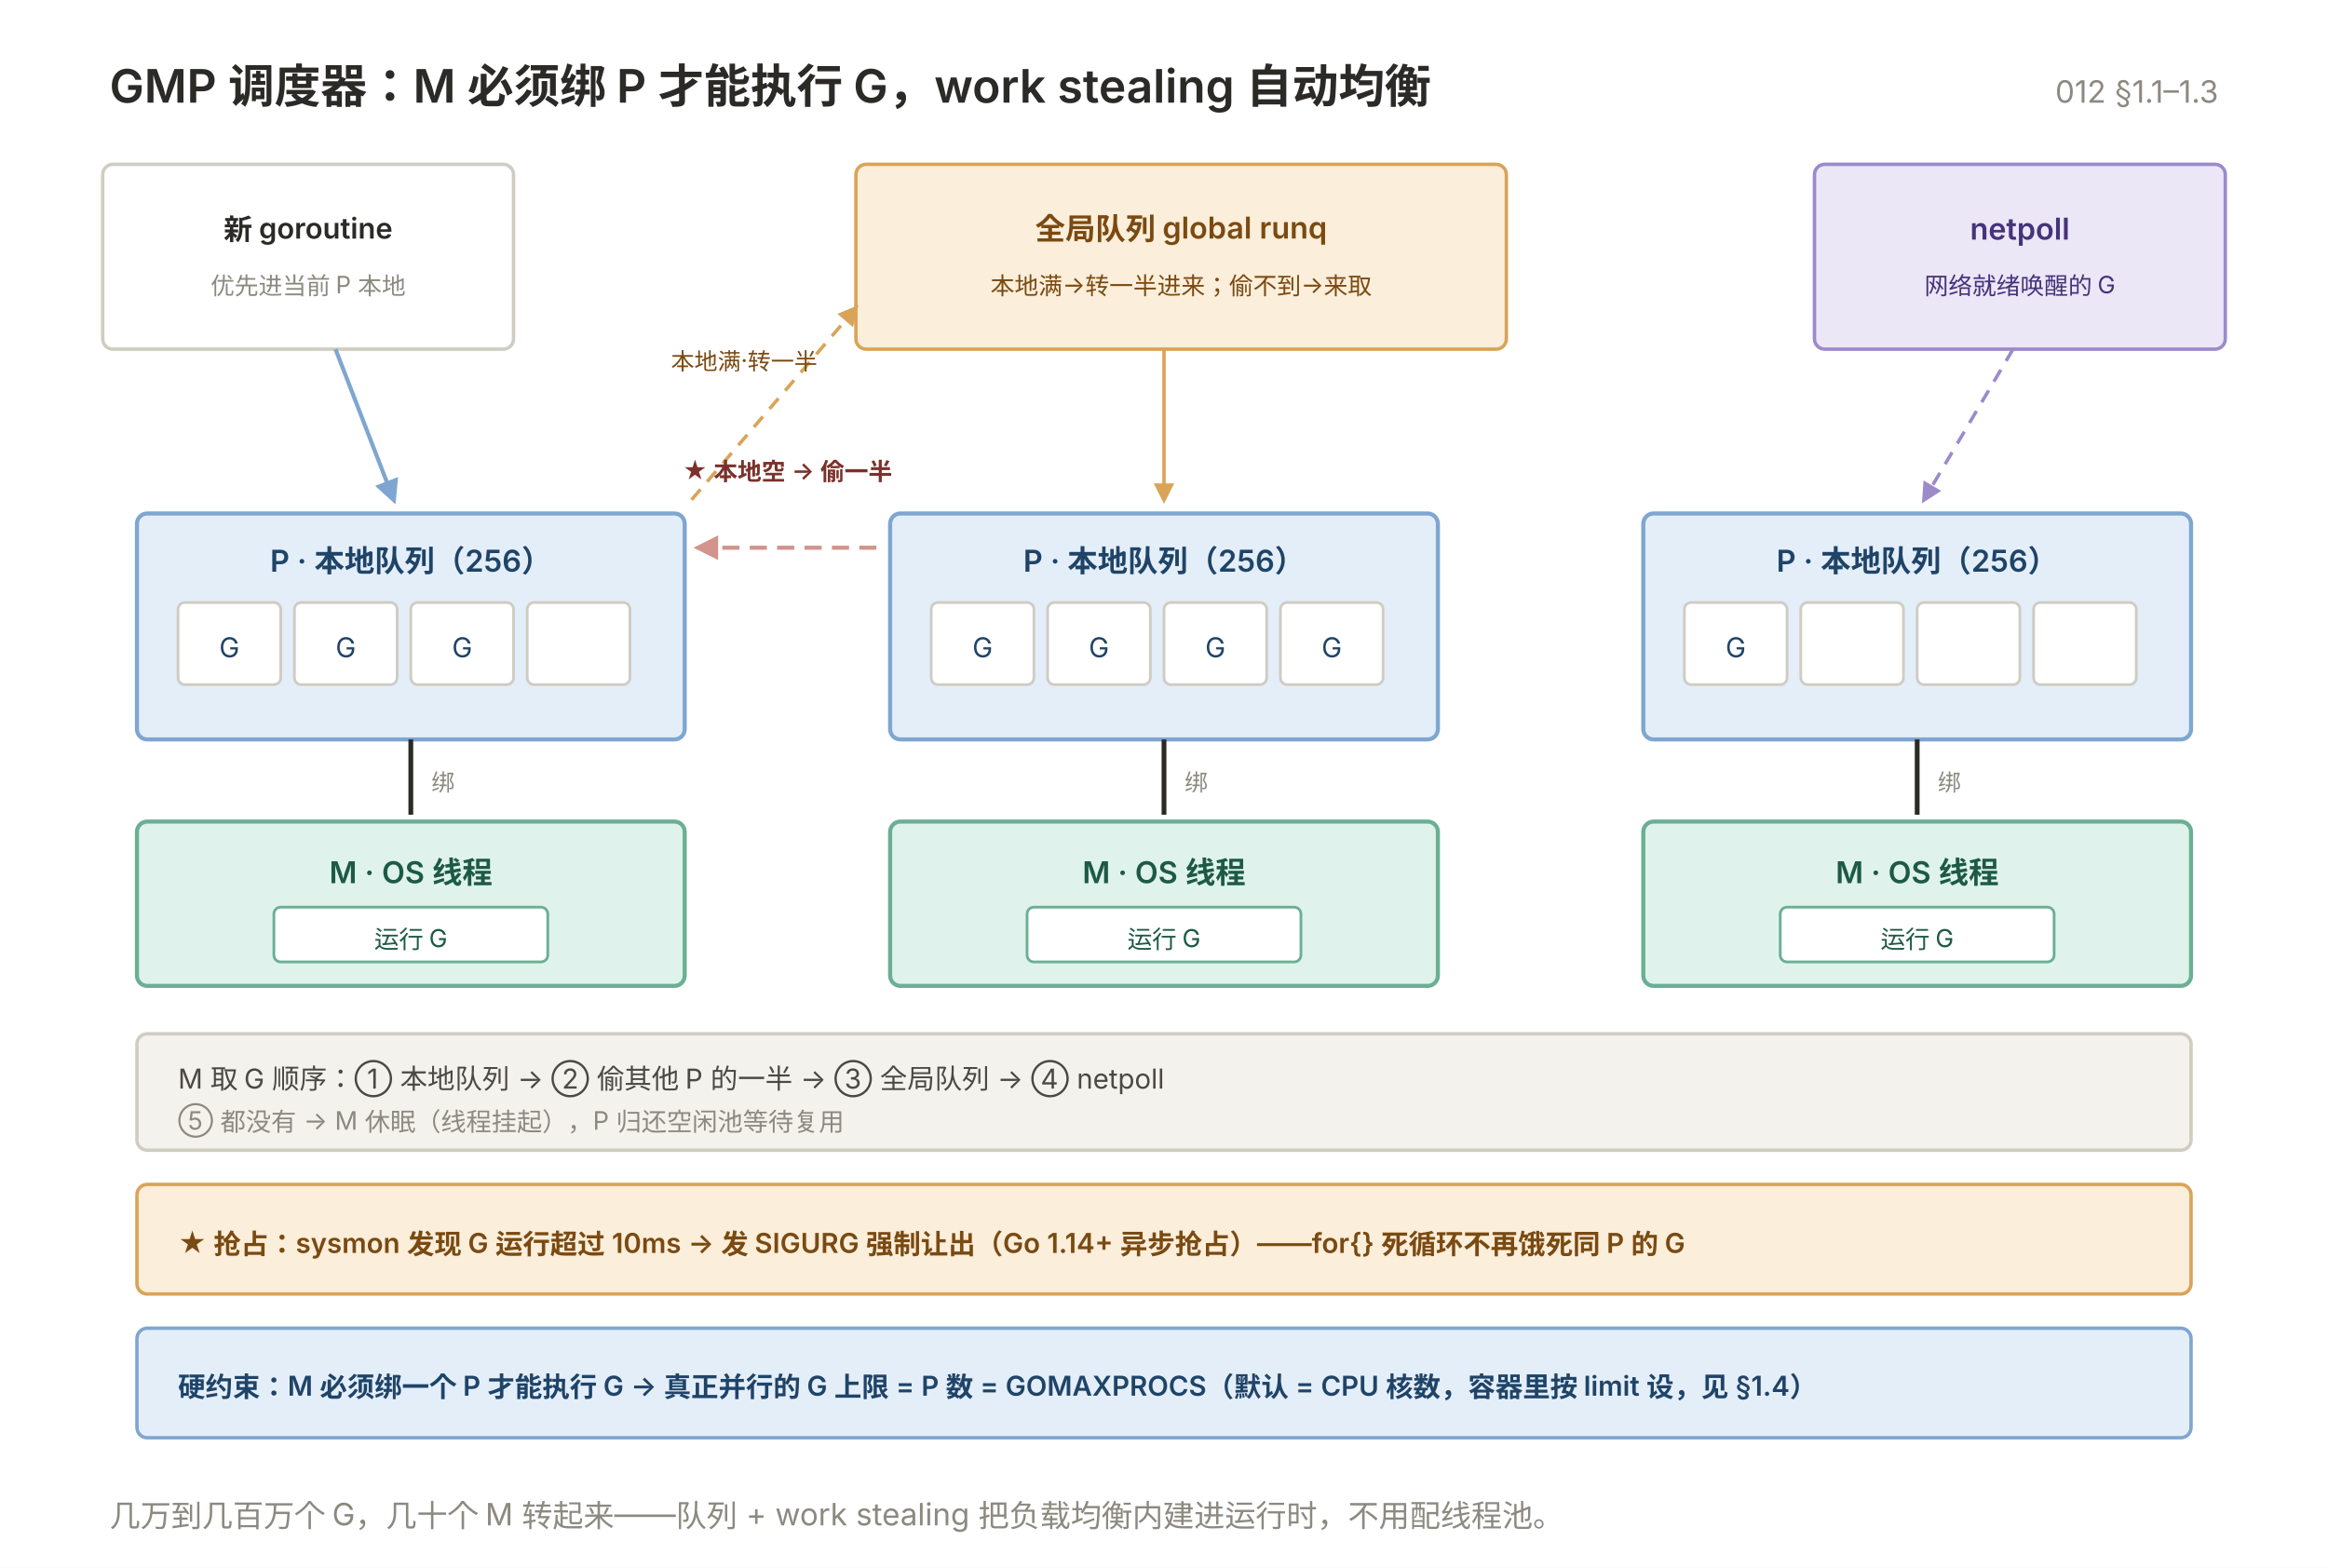
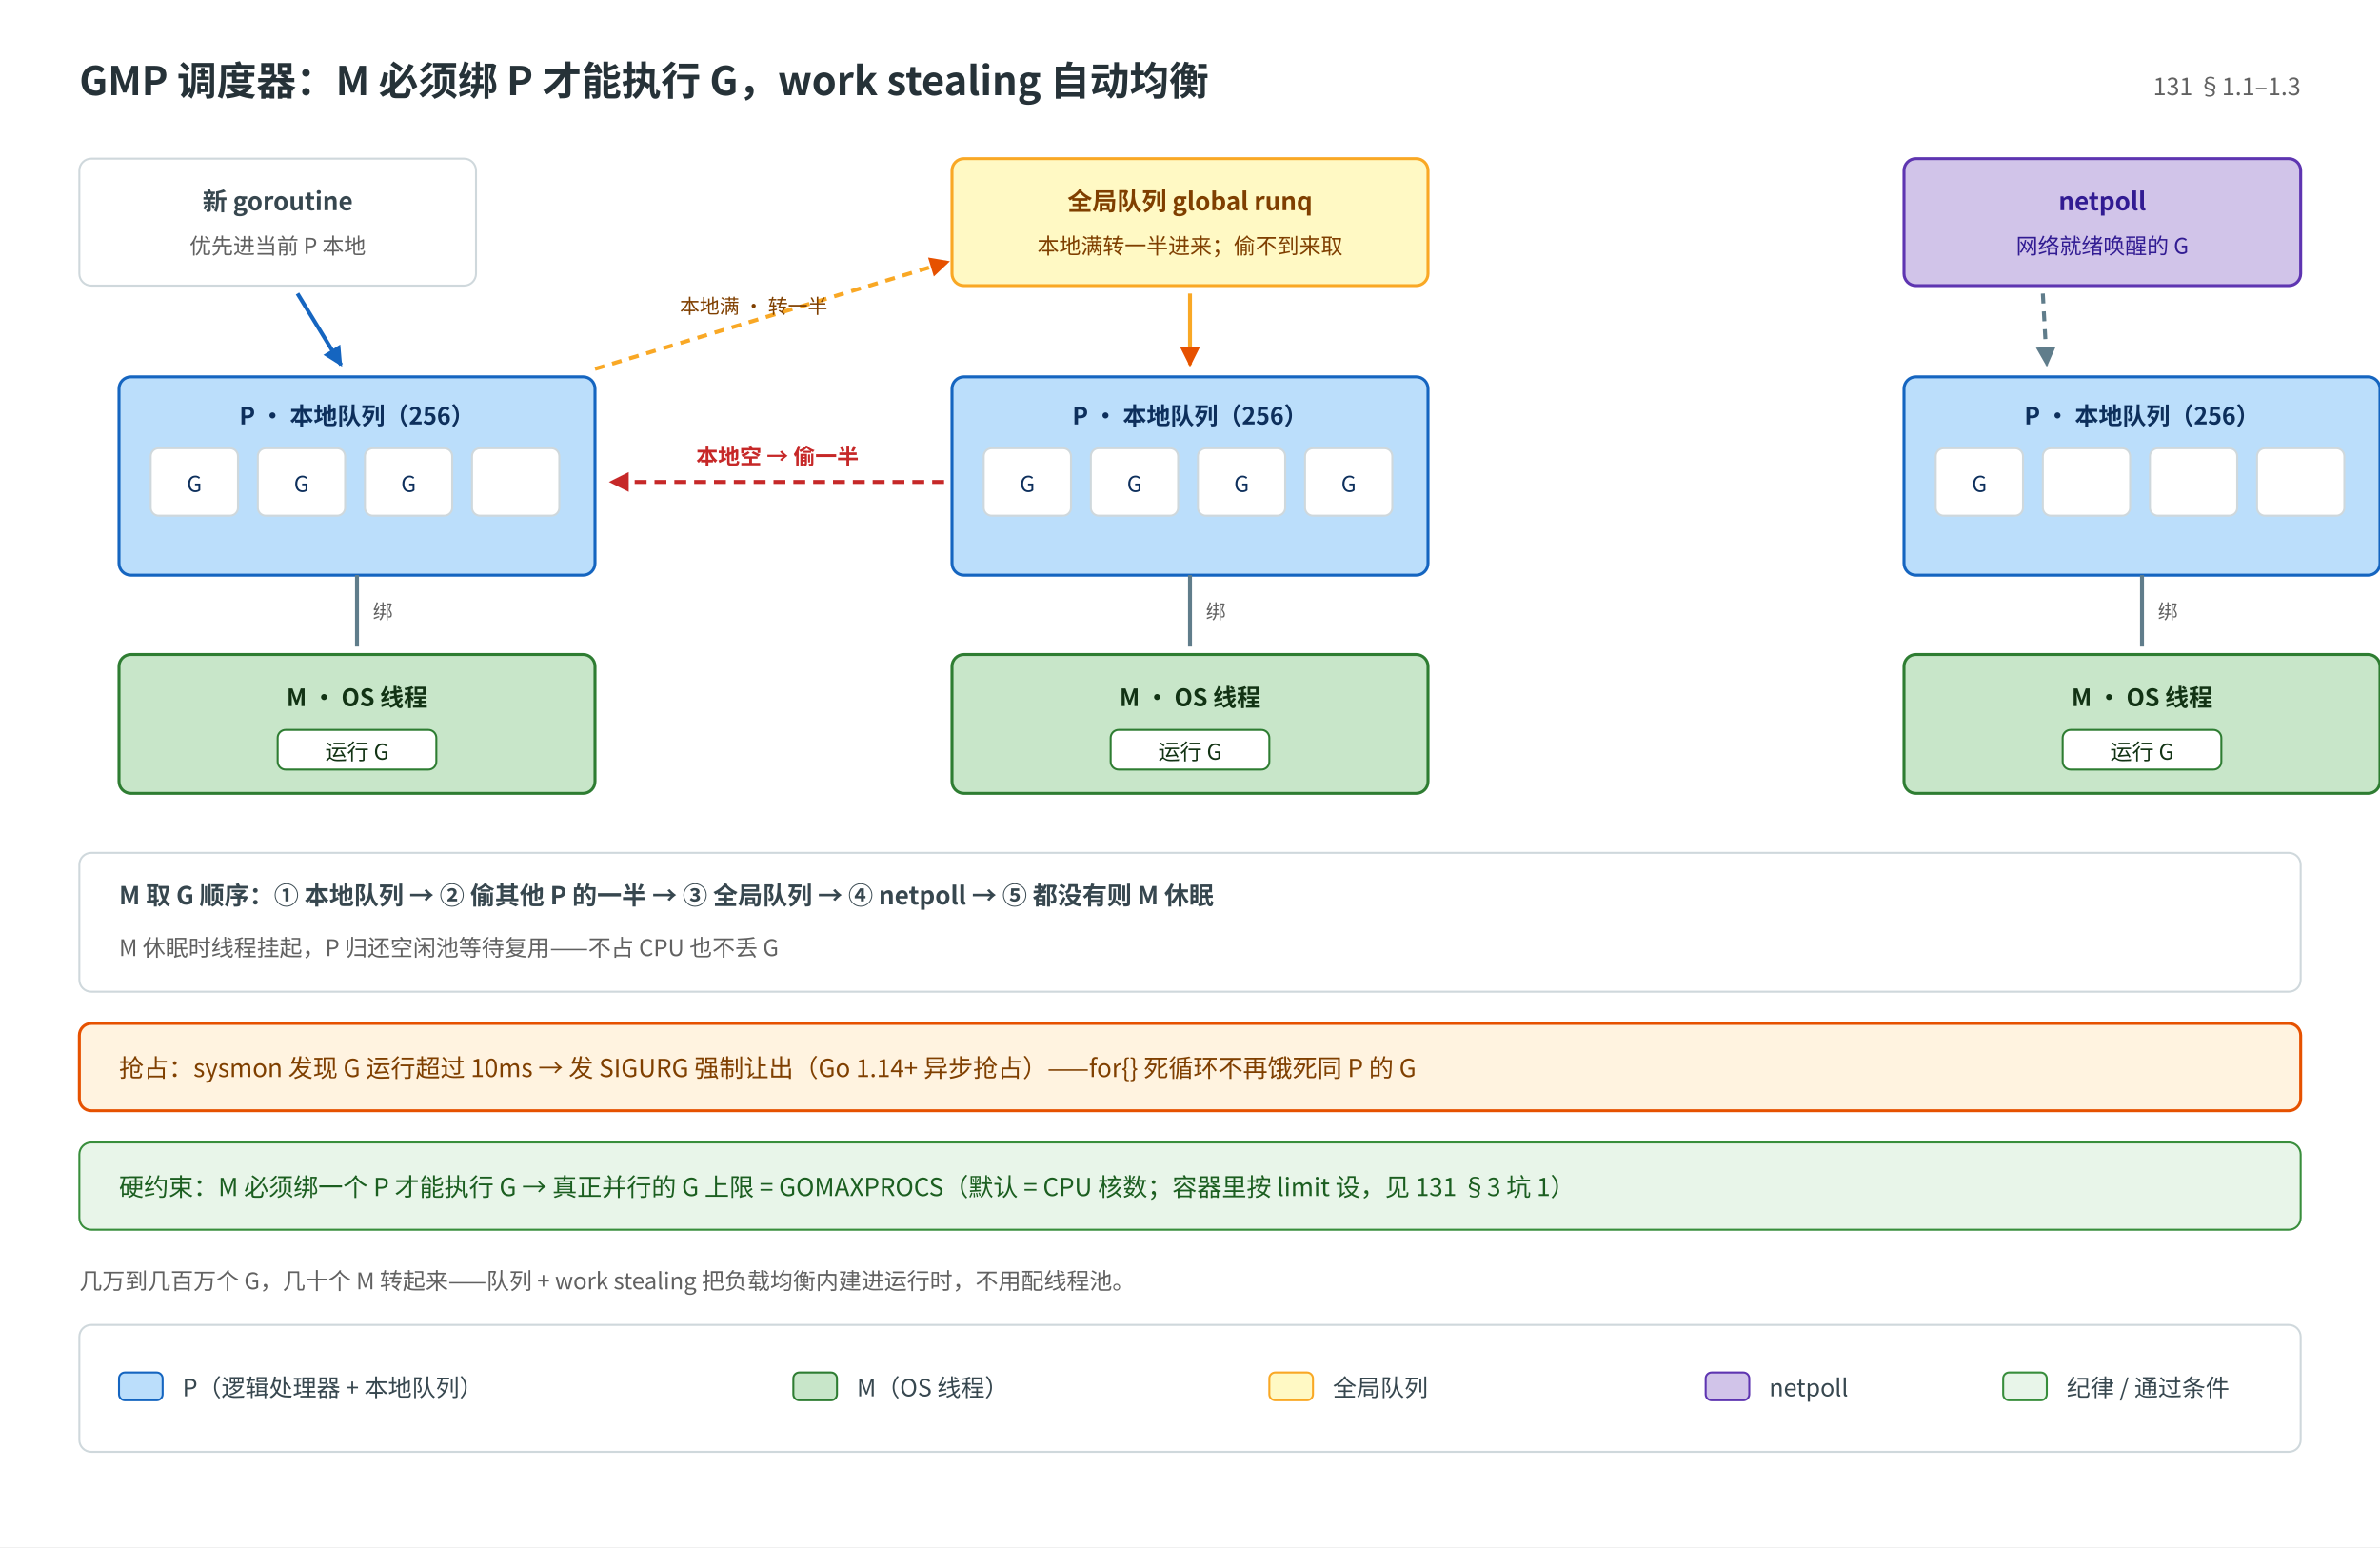
- <svg xmlns="http://www.w3.org/2000/svg" viewBox="0 0 1200 808.24" width="1200" height="808.24" font-family="-apple-system, 'Segoe UI', 'Microsoft YaHei', 'PingFang SC', sans-serif">
-   <g transform="scale(1.764706)">
-     <rect width="680" height="458" fill="#FFFFFF" />
-     <text x="32" y="30" font-size="13.5" font-weight="600" fill="#2B2A27">GMP 调度器：M 必须绑 P 才能执行 G，work stealing 自动均衡</text>
-     <text x="648" y="30" font-size="9" fill="#8C8980" text-anchor="end">012 §1.1–1.3</text>
-     <defs>
-       <marker id="g4Blue" viewBox="0 0 10 10" refX="8" refY="5" markerWidth="6" markerHeight="6" orient="auto">
-         <path d="M0,0 L10,5 L0,10 z" fill="#7FA6D0" />
-       </marker>
-       <marker id="g4Amber" viewBox="0 0 10 10" refX="8" refY="5" markerWidth="6" markerHeight="6" orient="auto">
-         <path d="M0,0 L10,5 L0,10 z" fill="#D9A458" />
-       </marker>
-       <marker id="g4Red" viewBox="0 0 10 10" refX="8" refY="5" markerWidth="6" markerHeight="6" orient="auto">
-         <path d="M0,0 L10,5 L0,10 z" fill="#D2948C" />
-       </marker>
-       <marker id="g4Purple" viewBox="0 0 10 10" refX="8" refY="5" markerWidth="6" markerHeight="6" orient="auto">
-         <path d="M0,0 L10,5 L0,10 z" fill="#9C8ACB" />
-       </marker>
-     </defs>
-     <rect x="30" y="48" width="120" height="54" rx="3" fill="#FFFFFF" stroke="#CFCCC2" stroke-width="1" />
-     <text x="90" y="70" font-size="8.4" font-weight="600" fill="#2B2A27" text-anchor="middle">新 goroutine</text>
-     <text x="90" y="86" font-size="7" fill="#8C8980" text-anchor="middle">优先进当前 P 本地</text>
-     <rect x="250" y="48" width="190" height="54" rx="3" fill="#FBEEDA" stroke="#D9A458" stroke-width="1" />
-     <text x="345" y="70" font-size="8.8" font-weight="600" fill="#7A4A12" text-anchor="middle">全局队列 global runq</text>
-     <text x="345" y="86" font-size="7" fill="#7A4A12" text-anchor="middle">本地满→转一半进来；偷不到→来取</text>
-     <rect x="530" y="48" width="120" height="54" rx="3" fill="#ECE7F7" stroke="#9C8ACB" stroke-width="1" />
-     <text x="590" y="70" font-size="8.8" font-weight="600" fill="#46337A" text-anchor="middle">netpoll</text>
-     <text x="590" y="86" font-size="7" fill="#46337A" text-anchor="middle">网络就绪唤醒的 G</text>
-     <rect x="40" y="150" width="160" height="66" rx="3" fill="#E4EEF9" stroke="#7FA6D0" stroke-width="1.2" />
-     <text x="120" y="167" font-size="8.8" font-weight="600" fill="#1F4468" text-anchor="middle">P · 本地队列（256）</text>
-     <rect x="52" y="176" width="30" height="24" rx="2" fill="#FFFFFF" stroke="#CFCCC2" stroke-width="0.8" />
-     <text x="67" y="192" font-size="8" fill="#1F4468" text-anchor="middle">G</text>
-     <rect x="86" y="176" width="30" height="24" rx="2" fill="#FFFFFF" stroke="#CFCCC2" stroke-width="0.8" />
-     <text x="101" y="192" font-size="8" fill="#1F4468" text-anchor="middle">G</text>
-     <rect x="120" y="176" width="30" height="24" rx="2" fill="#FFFFFF" stroke="#CFCCC2" stroke-width="0.8" />
-     <text x="135" y="192" font-size="8" fill="#1F4468" text-anchor="middle">G</text>
-     <rect x="154" y="176" width="30" height="24" rx="2" fill="#FFFFFF" stroke="#CFCCC2" stroke-width="0.8" />
-     <rect x="260" y="150" width="160" height="66" rx="3" fill="#E4EEF9" stroke="#7FA6D0" stroke-width="1.2" />
-     <text x="340" y="167" font-size="8.8" font-weight="600" fill="#1F4468" text-anchor="middle">P · 本地队列（256）</text>
-     <rect x="272" y="176" width="30" height="24" rx="2" fill="#FFFFFF" stroke="#CFCCC2" stroke-width="0.8" />
-     <text x="287" y="192" font-size="8" fill="#1F4468" text-anchor="middle">G</text>
-     <rect x="306" y="176" width="30" height="24" rx="2" fill="#FFFFFF" stroke="#CFCCC2" stroke-width="0.8" />
-     <text x="321" y="192" font-size="8" fill="#1F4468" text-anchor="middle">G</text>
-     <rect x="340" y="176" width="30" height="24" rx="2" fill="#FFFFFF" stroke="#CFCCC2" stroke-width="0.8" />
-     <text x="355" y="192" font-size="8" fill="#1F4468" text-anchor="middle">G</text>
-     <rect x="374" y="176" width="30" height="24" rx="2" fill="#FFFFFF" stroke="#CFCCC2" stroke-width="0.8" />
-     <text x="389" y="192" font-size="8" fill="#1F4468" text-anchor="middle">G</text>
-     <rect x="480" y="150" width="160" height="66" rx="3" fill="#E4EEF9" stroke="#7FA6D0" stroke-width="1.2" />
-     <text x="560" y="167" font-size="8.8" font-weight="600" fill="#1F4468" text-anchor="middle">P · 本地队列（256）</text>
-     <rect x="492" y="176" width="30" height="24" rx="2" fill="#FFFFFF" stroke="#CFCCC2" stroke-width="0.8" />
-     <text x="507" y="192" font-size="8" fill="#1F4468" text-anchor="middle">G</text>
-     <rect x="526" y="176" width="30" height="24" rx="2" fill="#FFFFFF" stroke="#CFCCC2" stroke-width="0.8" />
-     <rect x="560" y="176" width="30" height="24" rx="2" fill="#FFFFFF" stroke="#CFCCC2" stroke-width="0.8" />
-     <rect x="594" y="176" width="30" height="24" rx="2" fill="#FFFFFF" stroke="#CFCCC2" stroke-width="0.8" />
-     <rect x="40" y="240" width="160" height="48" rx="3" fill="#DFF3EC" stroke="#6BAF95" stroke-width="1.2" />
-     <text x="120" y="258" font-size="8.8" font-weight="600" fill="#1D5A45" text-anchor="middle">M · OS 线程</text>
-     <rect x="80" y="265" width="80" height="16" rx="2" fill="#FFFFFF" stroke="#6BAF95" stroke-width="0.8" />
-     <text x="120" y="277" font-size="7.2" fill="#1D5A45" text-anchor="middle">运行 G</text>
-     <rect x="260" y="240" width="160" height="48" rx="3" fill="#DFF3EC" stroke="#6BAF95" stroke-width="1.2" />
-     <text x="340" y="258" font-size="8.8" font-weight="600" fill="#1D5A45" text-anchor="middle">M · OS 线程</text>
-     <rect x="300" y="265" width="80" height="16" rx="2" fill="#FFFFFF" stroke="#6BAF95" stroke-width="0.8" />
-     <text x="340" y="277" font-size="7.2" fill="#1D5A45" text-anchor="middle">运行 G</text>
-     <rect x="480" y="240" width="160" height="48" rx="3" fill="#DFF3EC" stroke="#6BAF95" stroke-width="1.2" />
-     <text x="560" y="258" font-size="8.8" font-weight="600" fill="#1D5A45" text-anchor="middle">M · OS 线程</text>
-     <rect x="520" y="265" width="80" height="16" rx="2" fill="#FFFFFF" stroke="#6BAF95" stroke-width="0.8" />
-     <text x="560" y="277" font-size="7.2" fill="#1D5A45" text-anchor="middle">运行 G</text>
-     <line x1="120" y1="216" x2="120" y2="238" stroke="#2B2A27" stroke-width="1.4" />
-     <text x="126" y="231" font-size="6.8" fill="#8C8980">绑</text>
-     <line x1="340" y1="216" x2="340" y2="238" stroke="#2B2A27" stroke-width="1.4" />
-     <text x="346" y="231" font-size="6.8" fill="#8C8980">绑</text>
-     <line x1="560" y1="216" x2="560" y2="238" stroke="#2B2A27" stroke-width="1.4" />
-     <text x="566" y="231" font-size="6.8" fill="#8C8980">绑</text>
-     <line x1="98" y1="102" x2="115" y2="146" stroke="#7FA6D0" stroke-width="1.2" marker-end="url(#g4Blue)" />
-     <line x1="202" y1="146" x2="250" y2="90" stroke="#D9A458" stroke-width="1" stroke-dasharray="4 3" marker-end="url(#g4Amber)" />
-     <text x="196" y="108" font-size="6.8" fill="#7A4A12">本地满·转一半</text>
-     <line x1="340" y1="102" x2="340" y2="146" stroke="#D9A458" stroke-width="1" marker-end="url(#g4Amber)" />
-     <line x1="588" y1="102" x2="562" y2="146" stroke="#9C8ACB" stroke-width="1" stroke-dasharray="4 3" marker-end="url(#g4Purple)" />
-     <line x1="256" y1="160" x2="204" y2="160" stroke="#D2948C" stroke-width="1.2" stroke-dasharray="5 3" marker-end="url(#g4Red)" />
-     <text x="230" y="140" font-size="7" font-weight="600" fill="#7A322B" text-anchor="middle">★ 本地空 → 偷一半</text>
-     <rect x="40" y="302" width="600" height="34" rx="3" fill="#F4F2EC" stroke="#CFCCC2" stroke-width="1" />
-     <text x="52" y="318" font-size="8" fill="#4A4945">M 取 G 顺序：① 本地队列 → ② 偷其他 P 的一半 → ③ 全局队列 → ④ netpoll</text>
-     <text x="52" y="330" font-size="7.4" fill="#8C8980">⑤ 都没有 → M 休眠（线程挂起），P 归还空闲池等待复用</text>
-     <rect x="40" y="346" width="600" height="32" rx="3" fill="#FBEEDA" stroke="#D9A458" stroke-width="1" />
-     <text x="52" y="366" font-size="8" font-weight="600" fill="#7A4A12">★ 抢占：sysmon 发现 G 运行超过 10ms → 发 SIGURG 强制让出（Go 1.14+ 异步抢占）——for{} 死循环不再饿死同 P 的 G</text>
-     <rect x="40" y="388" width="600" height="32" rx="3" fill="#E4EEF9" stroke="#7FA6D0" stroke-width="1" />
-     <text x="52" y="408" font-size="8" font-weight="600" fill="#1F4468">硬约束：M 必须绑一个 P 才能执行 G → 真正并行的 G 上限 = P 数 = GOMAXPROCS（默认 = CPU 核数，容器里按 limit 设，见 §1.4）</text>
-     <text x="32" y="446" font-size="9" fill="#8C8980">几万到几百万个 G，几十个 M 转起来——队列 + work stealing 把负载均衡内建进运行时，不用配线程池。</text>
-   </g>
+ <svg xmlns="http://www.w3.org/2000/svg" viewBox="0 0 1200 780" font-family="'Microsoft YaHei','PingFang SC','Noto Sans CJK SC',sans-serif">
+   <defs>
+     <marker id="axBlue" viewBox="0 0 10 10" refX="9" refY="5" markerWidth="10" markerHeight="10" markerUnits="userSpaceOnUse" orient="auto-start-reverse">
+       <path d="M 0 0 L 10 5 L 0 10 z" fill="#1565c0" />
+     </marker>
+     <marker id="axOrange" viewBox="0 0 10 10" refX="9" refY="5" markerWidth="10" markerHeight="10" markerUnits="userSpaceOnUse" orient="auto-start-reverse">
+       <path d="M 0 0 L 10 5 L 0 10 z" fill="#e65100" />
+     </marker>
+     <marker id="axRed" viewBox="0 0 10 10" refX="9" refY="5" markerWidth="10" markerHeight="10" markerUnits="userSpaceOnUse" orient="auto-start-reverse">
+       <path d="M 0 0 L 10 5 L 0 10 z" fill="#c62828" />
+     </marker>
+     <marker id="axGray" viewBox="0 0 10 10" refX="9" refY="5" markerWidth="10" markerHeight="10" markerUnits="userSpaceOnUse" orient="auto-start-reverse">
+       <path d="M 0 0 L 10 5 L 0 10 z" fill="#607d8b" />
+     </marker>
+   </defs>
+   <rect x="0" y="0" width="1200" height="780" fill="#ffffff" />
+   <text x="40" y="48" font-size="20" font-weight="bold" fill="#263238">GMP 调度器：M 必须绑 P 才能执行 G，work stealing 自动均衡</text>
+   <text x="1160" y="48" font-size="12" fill="#616161" text-anchor="end">131 §1.1–1.3</text>
+   <rect x="40" y="80" width="200" height="64" rx="6" fill="#ffffff" stroke="#cfd8dc" stroke-width="1" />
+   <text x="140" y="106" font-size="12.5" font-weight="bold" fill="#37474f" text-anchor="middle">新 goroutine</text>
+   <text x="140" y="128" font-size="11" fill="#616161" text-anchor="middle">优先进当前 P 本地</text>
+   <rect x="480" y="80" width="240" height="64" rx="6" fill="#fff9c4" stroke="#f9a825" stroke-width="1.5" />
+   <text x="600" y="106" font-size="12.5" font-weight="bold" fill="#7f3f00" text-anchor="middle">全局队列 global runq</text>
+   <text x="600" y="128" font-size="11" fill="#7f3f00" text-anchor="middle">本地满转一半进来；偷不到来取</text>
+   <rect x="960" y="80" width="200" height="64" rx="6" fill="#d1c4e9" stroke="#5e35b1" stroke-width="1.5" />
+   <text x="1060" y="106" font-size="12.5" font-weight="bold" fill="#311b92" text-anchor="middle">netpoll</text>
+   <text x="1060" y="128" font-size="11" fill="#311b92" text-anchor="middle">网络就绪唤醒的 G</text>
+   <rect x="60" y="190" width="240" height="100" rx="6" fill="#bbdefb" stroke="#1565c0" stroke-width="1.5" />
+   <text x="180" y="214" font-size="12" font-weight="bold" fill="#0d2f5c" text-anchor="middle">P · 本地队列（256）</text>
+   <rect x="76" y="226" width="44" height="34" rx="4" fill="#ffffff" stroke="#cfd8dc" stroke-width="1" />
+   <text x="98" y="248" font-size="11" fill="#0d2f5c" text-anchor="middle">G</text>
+   <rect x="130" y="226" width="44" height="34" rx="4" fill="#ffffff" stroke="#cfd8dc" stroke-width="1" />
+   <text x="152" y="248" font-size="11" fill="#0d2f5c" text-anchor="middle">G</text>
+   <rect x="184" y="226" width="44" height="34" rx="4" fill="#ffffff" stroke="#cfd8dc" stroke-width="1" />
+   <text x="206" y="248" font-size="11" fill="#0d2f5c" text-anchor="middle">G</text>
+   <rect x="238" y="226" width="44" height="34" rx="4" fill="#ffffff" stroke="#cfd8dc" stroke-width="1" />
+   <rect x="480" y="190" width="240" height="100" rx="6" fill="#bbdefb" stroke="#1565c0" stroke-width="1.5" />
+   <text x="600" y="214" font-size="12" font-weight="bold" fill="#0d2f5c" text-anchor="middle">P · 本地队列（256）</text>
+   <rect x="496" y="226" width="44" height="34" rx="4" fill="#ffffff" stroke="#cfd8dc" stroke-width="1" />
+   <text x="518" y="248" font-size="11" fill="#0d2f5c" text-anchor="middle">G</text>
+   <rect x="550" y="226" width="44" height="34" rx="4" fill="#ffffff" stroke="#cfd8dc" stroke-width="1" />
+   <text x="572" y="248" font-size="11" fill="#0d2f5c" text-anchor="middle">G</text>
+   <rect x="604" y="226" width="44" height="34" rx="4" fill="#ffffff" stroke="#cfd8dc" stroke-width="1" />
+   <text x="626" y="248" font-size="11" fill="#0d2f5c" text-anchor="middle">G</text>
+   <rect x="658" y="226" width="44" height="34" rx="4" fill="#ffffff" stroke="#cfd8dc" stroke-width="1" />
+   <text x="680" y="248" font-size="11" fill="#0d2f5c" text-anchor="middle">G</text>
+   <rect x="960" y="190" width="240" height="100" rx="6" fill="#bbdefb" stroke="#1565c0" stroke-width="1.5" />
+   <text x="1080" y="214" font-size="12" font-weight="bold" fill="#0d2f5c" text-anchor="middle">P · 本地队列（256）</text>
+   <rect x="976" y="226" width="44" height="34" rx="4" fill="#ffffff" stroke="#cfd8dc" stroke-width="1" />
+   <text x="998" y="248" font-size="11" fill="#0d2f5c" text-anchor="middle">G</text>
+   <rect x="1030" y="226" width="44" height="34" rx="4" fill="#ffffff" stroke="#cfd8dc" stroke-width="1" />
+   <rect x="1084" y="226" width="44" height="34" rx="4" fill="#ffffff" stroke="#cfd8dc" stroke-width="1" />
+   <rect x="1138" y="226" width="44" height="34" rx="4" fill="#ffffff" stroke="#cfd8dc" stroke-width="1" />
+   <rect x="60" y="330" width="240" height="70" rx="6" fill="#c8e6c9" stroke="#2e7d32" stroke-width="1.5" />
+   <text x="180" y="356" font-size="12" font-weight="bold" fill="#123314" text-anchor="middle">M · OS 线程</text>
+   <rect x="140" y="368" width="80" height="20" rx="4" fill="#ffffff" stroke="#2e7d32" stroke-width="1" />
+   <text x="180" y="383" font-size="11" fill="#123314" text-anchor="middle">运行 G</text>
+   <rect x="480" y="330" width="240" height="70" rx="6" fill="#c8e6c9" stroke="#2e7d32" stroke-width="1.5" />
+   <text x="600" y="356" font-size="12" font-weight="bold" fill="#123314" text-anchor="middle">M · OS 线程</text>
+   <rect x="560" y="368" width="80" height="20" rx="4" fill="#ffffff" stroke="#2e7d32" stroke-width="1" />
+   <text x="600" y="383" font-size="11" fill="#123314" text-anchor="middle">运行 G</text>
+   <rect x="960" y="330" width="240" height="70" rx="6" fill="#c8e6c9" stroke="#2e7d32" stroke-width="1.5" />
+   <text x="1080" y="356" font-size="12" font-weight="bold" fill="#123314" text-anchor="middle">M · OS 线程</text>
+   <rect x="1040" y="368" width="80" height="20" rx="4" fill="#ffffff" stroke="#2e7d32" stroke-width="1" />
+   <text x="1080" y="383" font-size="11" fill="#123314" text-anchor="middle">运行 G</text>
+   <line x1="180" y1="290" x2="180" y2="326" stroke="#607d8b" stroke-width="2" />
+   <text x="188" y="312" font-size="10" fill="#616161">绑</text>
+   <line x1="600" y1="290" x2="600" y2="326" stroke="#607d8b" stroke-width="2" />
+   <text x="608" y="312" font-size="10" fill="#616161">绑</text>
+   <line x1="1080" y1="290" x2="1080" y2="326" stroke="#607d8b" stroke-width="2" />
+   <text x="1088" y="312" font-size="10" fill="#616161">绑</text>
+   <line x1="150" y1="148" x2="172" y2="184" stroke="#1565c0" stroke-width="2" marker-end="url(#axBlue)" />
+   <line x1="300" y1="186" x2="478" y2="132" stroke="#f9a825" stroke-width="2" stroke-dasharray="5 4" marker-end="url(#axOrange)" />
+   <text x="380" y="158" font-size="10" fill="#7f3f00" text-anchor="middle">本地满 · 转一半</text>
+   <line x1="600" y1="148" x2="600" y2="184" stroke="#f9a825" stroke-width="2" marker-end="url(#axOrange)" />
+   <line x1="1030" y1="148" x2="1032" y2="184" stroke="#607d8b" stroke-width="2" stroke-dasharray="5 4" marker-end="url(#axGray)" />
+   <line x1="476" y1="243" x2="308" y2="243" stroke="#c62828" stroke-width="2" stroke-dasharray="6 4" marker-end="url(#axRed)" />
+   <text x="392" y="234" font-size="11" font-weight="bold" fill="#c62828" text-anchor="middle">本地空 → 偷一半</text>
+   <rect x="40" y="430" width="1120" height="70" rx="6" fill="#ffffff" stroke="#cfd8dc" stroke-width="1" />
+   <text x="60" y="456" font-size="12.5" font-weight="bold" fill="#37474f">M 取 G 顺序：① 本地队列 → ② 偷其他 P 的一半 → ③ 全局队列 → ④ netpoll → ⑤ 都没有则 M 休眠</text>
+   <text x="60" y="482" font-size="11.5" fill="#616161">M 休眠时线程挂起，P 归还空闲池等待复用——不占 CPU 也不丢 G</text>
+   <rect x="40" y="516" width="1120" height="44" rx="6" fill="#fff3e0" stroke="#e65100" stroke-width="1.5" />
+   <text x="60" y="543" font-size="12.5" fill="#7f3f00">抢占：sysmon 发现 G 运行超过 10ms → 发 SIGURG 强制让出（Go 1.14+ 异步抢占）——for{} 死循环不再饿死同 P 的 G</text>
+   <rect x="40" y="576" width="1120" height="44" rx="6" fill="#e8f5e9" stroke="#388e3c" stroke-width="1" />
+   <text x="60" y="603" font-size="12.5" fill="#1b5e20">硬约束：M 必须绑一个 P 才能执行 G → 真正并行的 G 上限 = GOMAXPROCS（默认 = CPU 核数；容器里按 limit 设，见 131 §3 坑 1）</text>
+   <text x="40" y="650" font-size="11.5" fill="#616161">几万到几百万个 G，几十个 M 转起来——队列 + work stealing 把负载均衡内建进运行时，不用配线程池。</text>
+   <rect x="40" y="668" width="1120" height="64" rx="6" fill="#ffffff" stroke="#cfd8dc" stroke-width="1" />
+   <rect x="60" y="692" width="22" height="14" rx="3" fill="#bbdefb" stroke="#1565c0" stroke-width="1" />
+   <text x="92" y="704" font-size="12" fill="#37474f">P（逻辑处理器 + 本地队列）</text>
+   <rect x="400" y="692" width="22" height="14" rx="3" fill="#c8e6c9" stroke="#2e7d32" stroke-width="1" />
+   <text x="432" y="704" font-size="12" fill="#37474f">M（OS 线程）</text>
+   <rect x="640" y="692" width="22" height="14" rx="3" fill="#fff9c4" stroke="#f9a825" stroke-width="1" />
+   <text x="672" y="704" font-size="12" fill="#37474f">全局队列</text>
+   <rect x="860" y="692" width="22" height="14" rx="3" fill="#d1c4e9" stroke="#5e35b1" stroke-width="1" />
+   <text x="892" y="704" font-size="12" fill="#37474f">netpoll</text>
+   <rect x="1010" y="692" width="22" height="14" rx="3" fill="#e8f5e9" stroke="#388e3c" stroke-width="1" />
+   <text x="1042" y="704" font-size="12" fill="#37474f">纪律 / 通过条件</text>
</svg>
